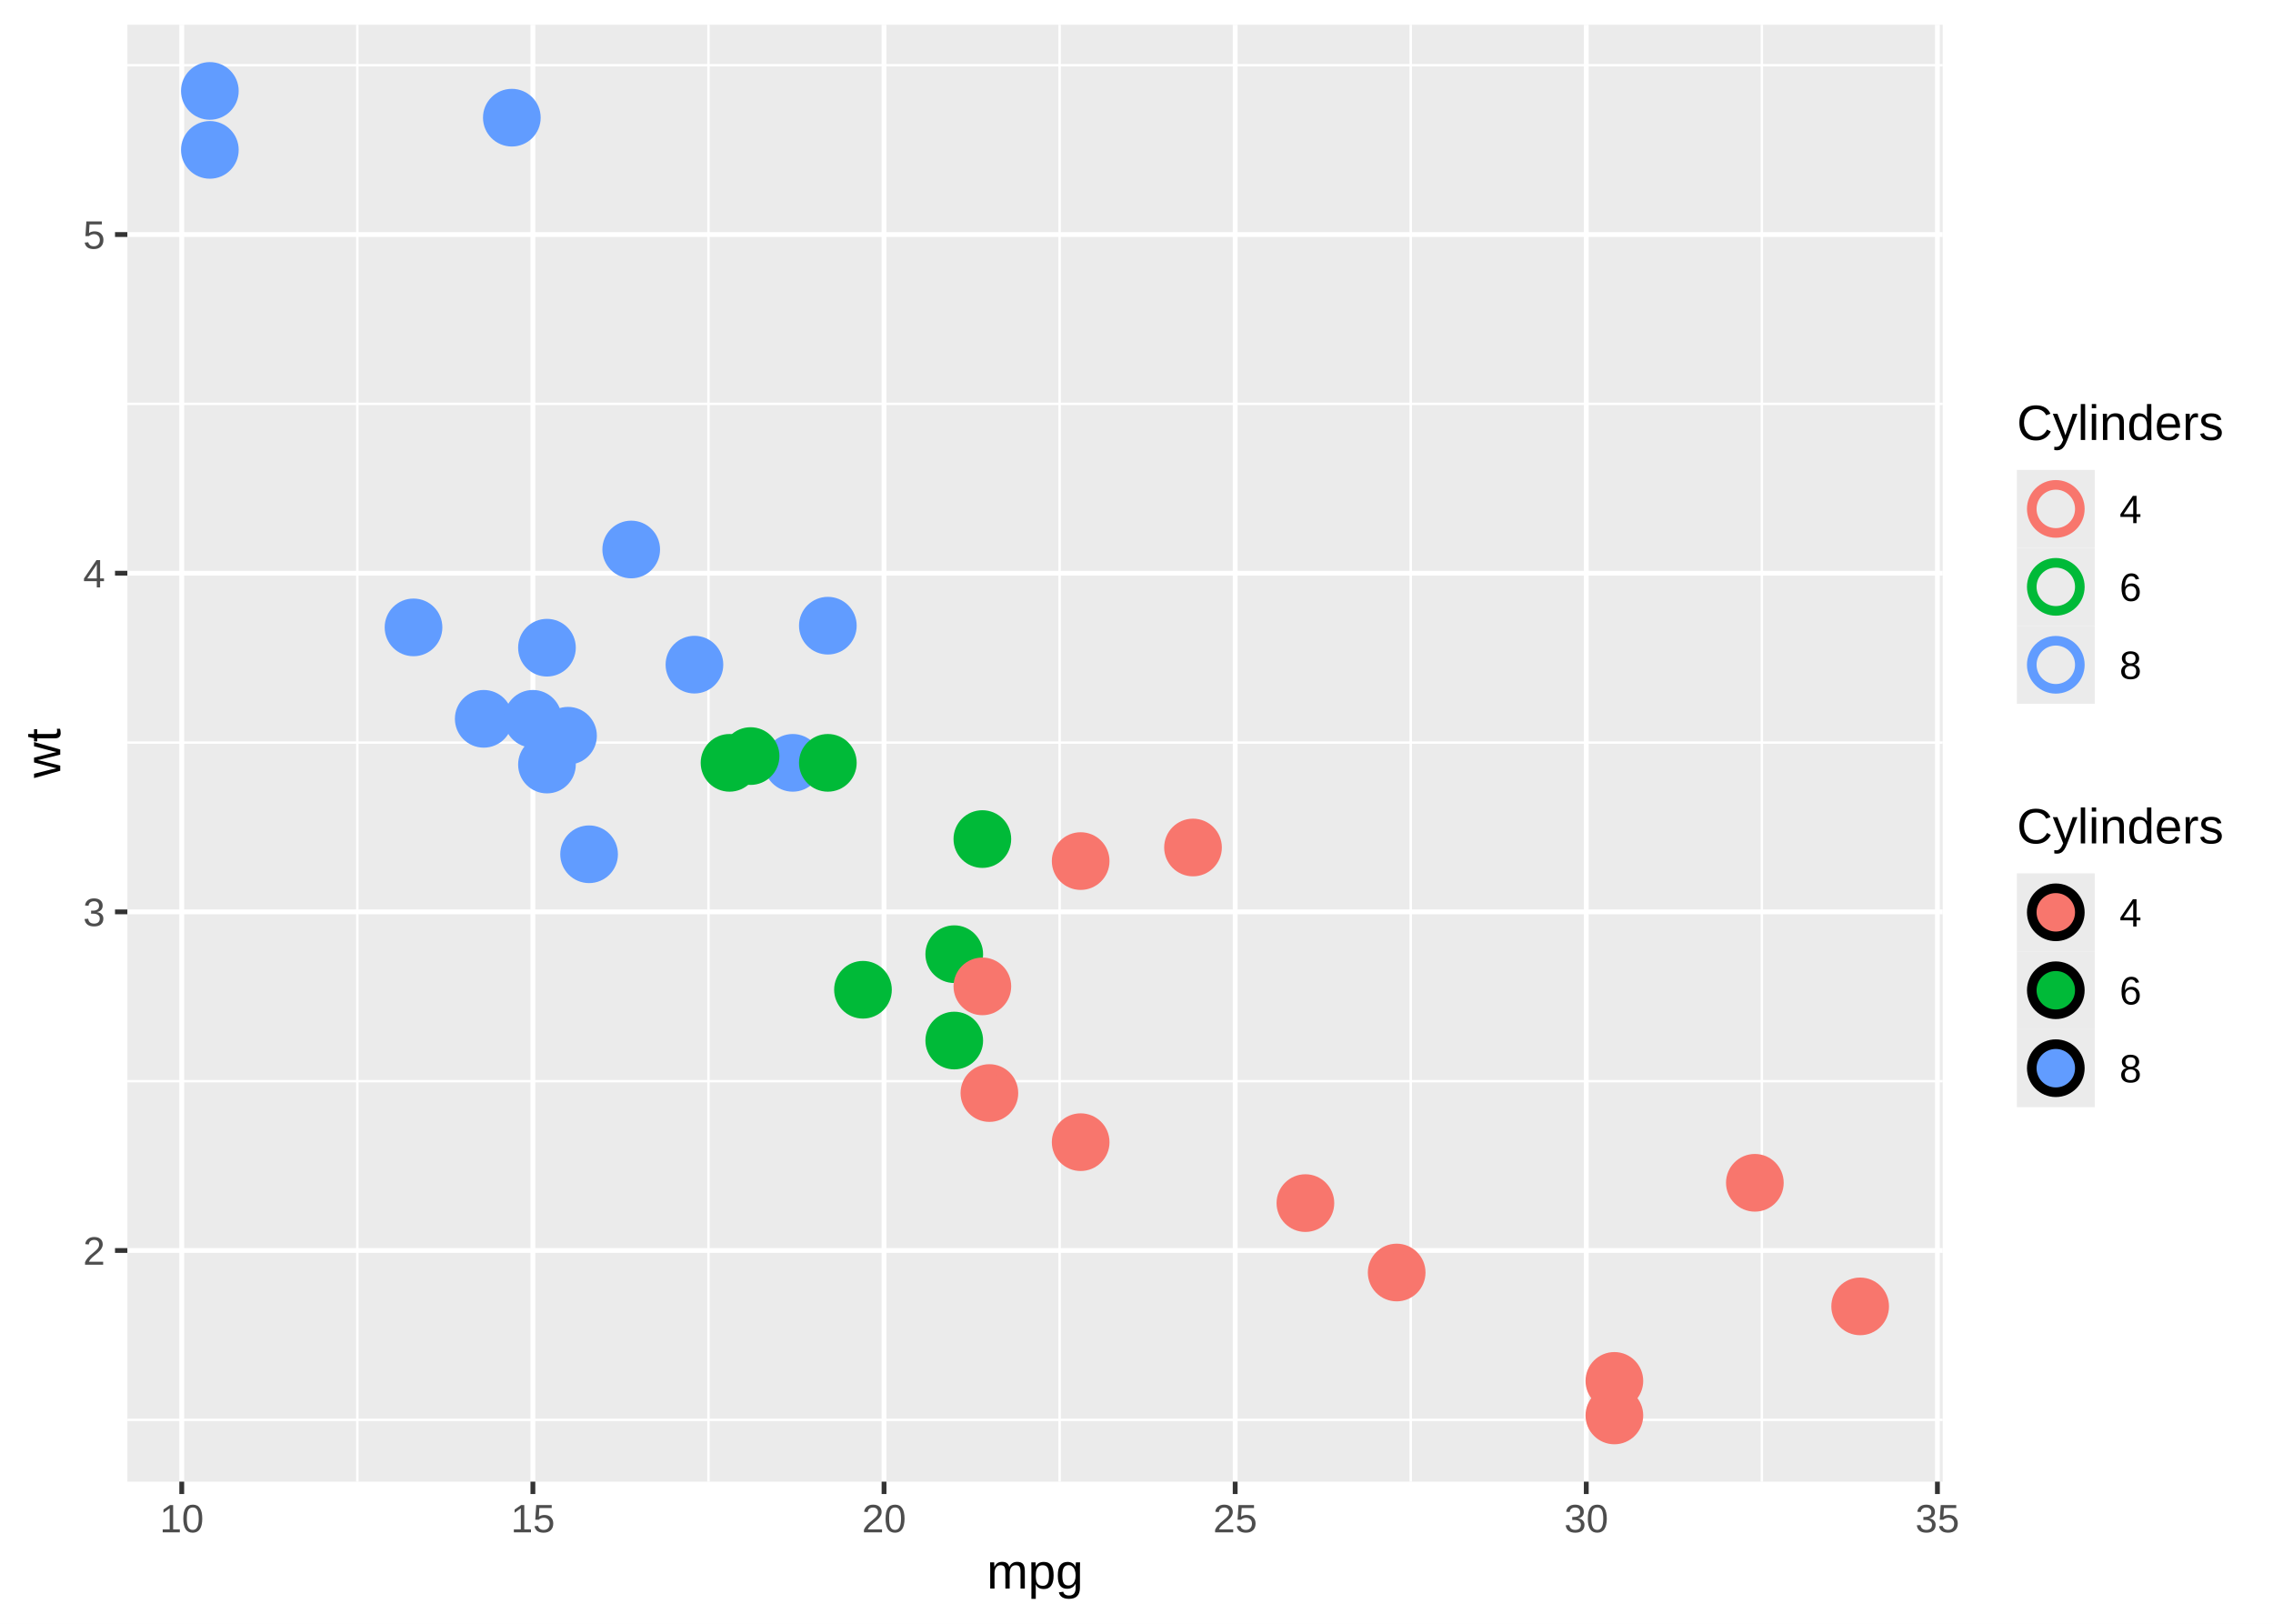
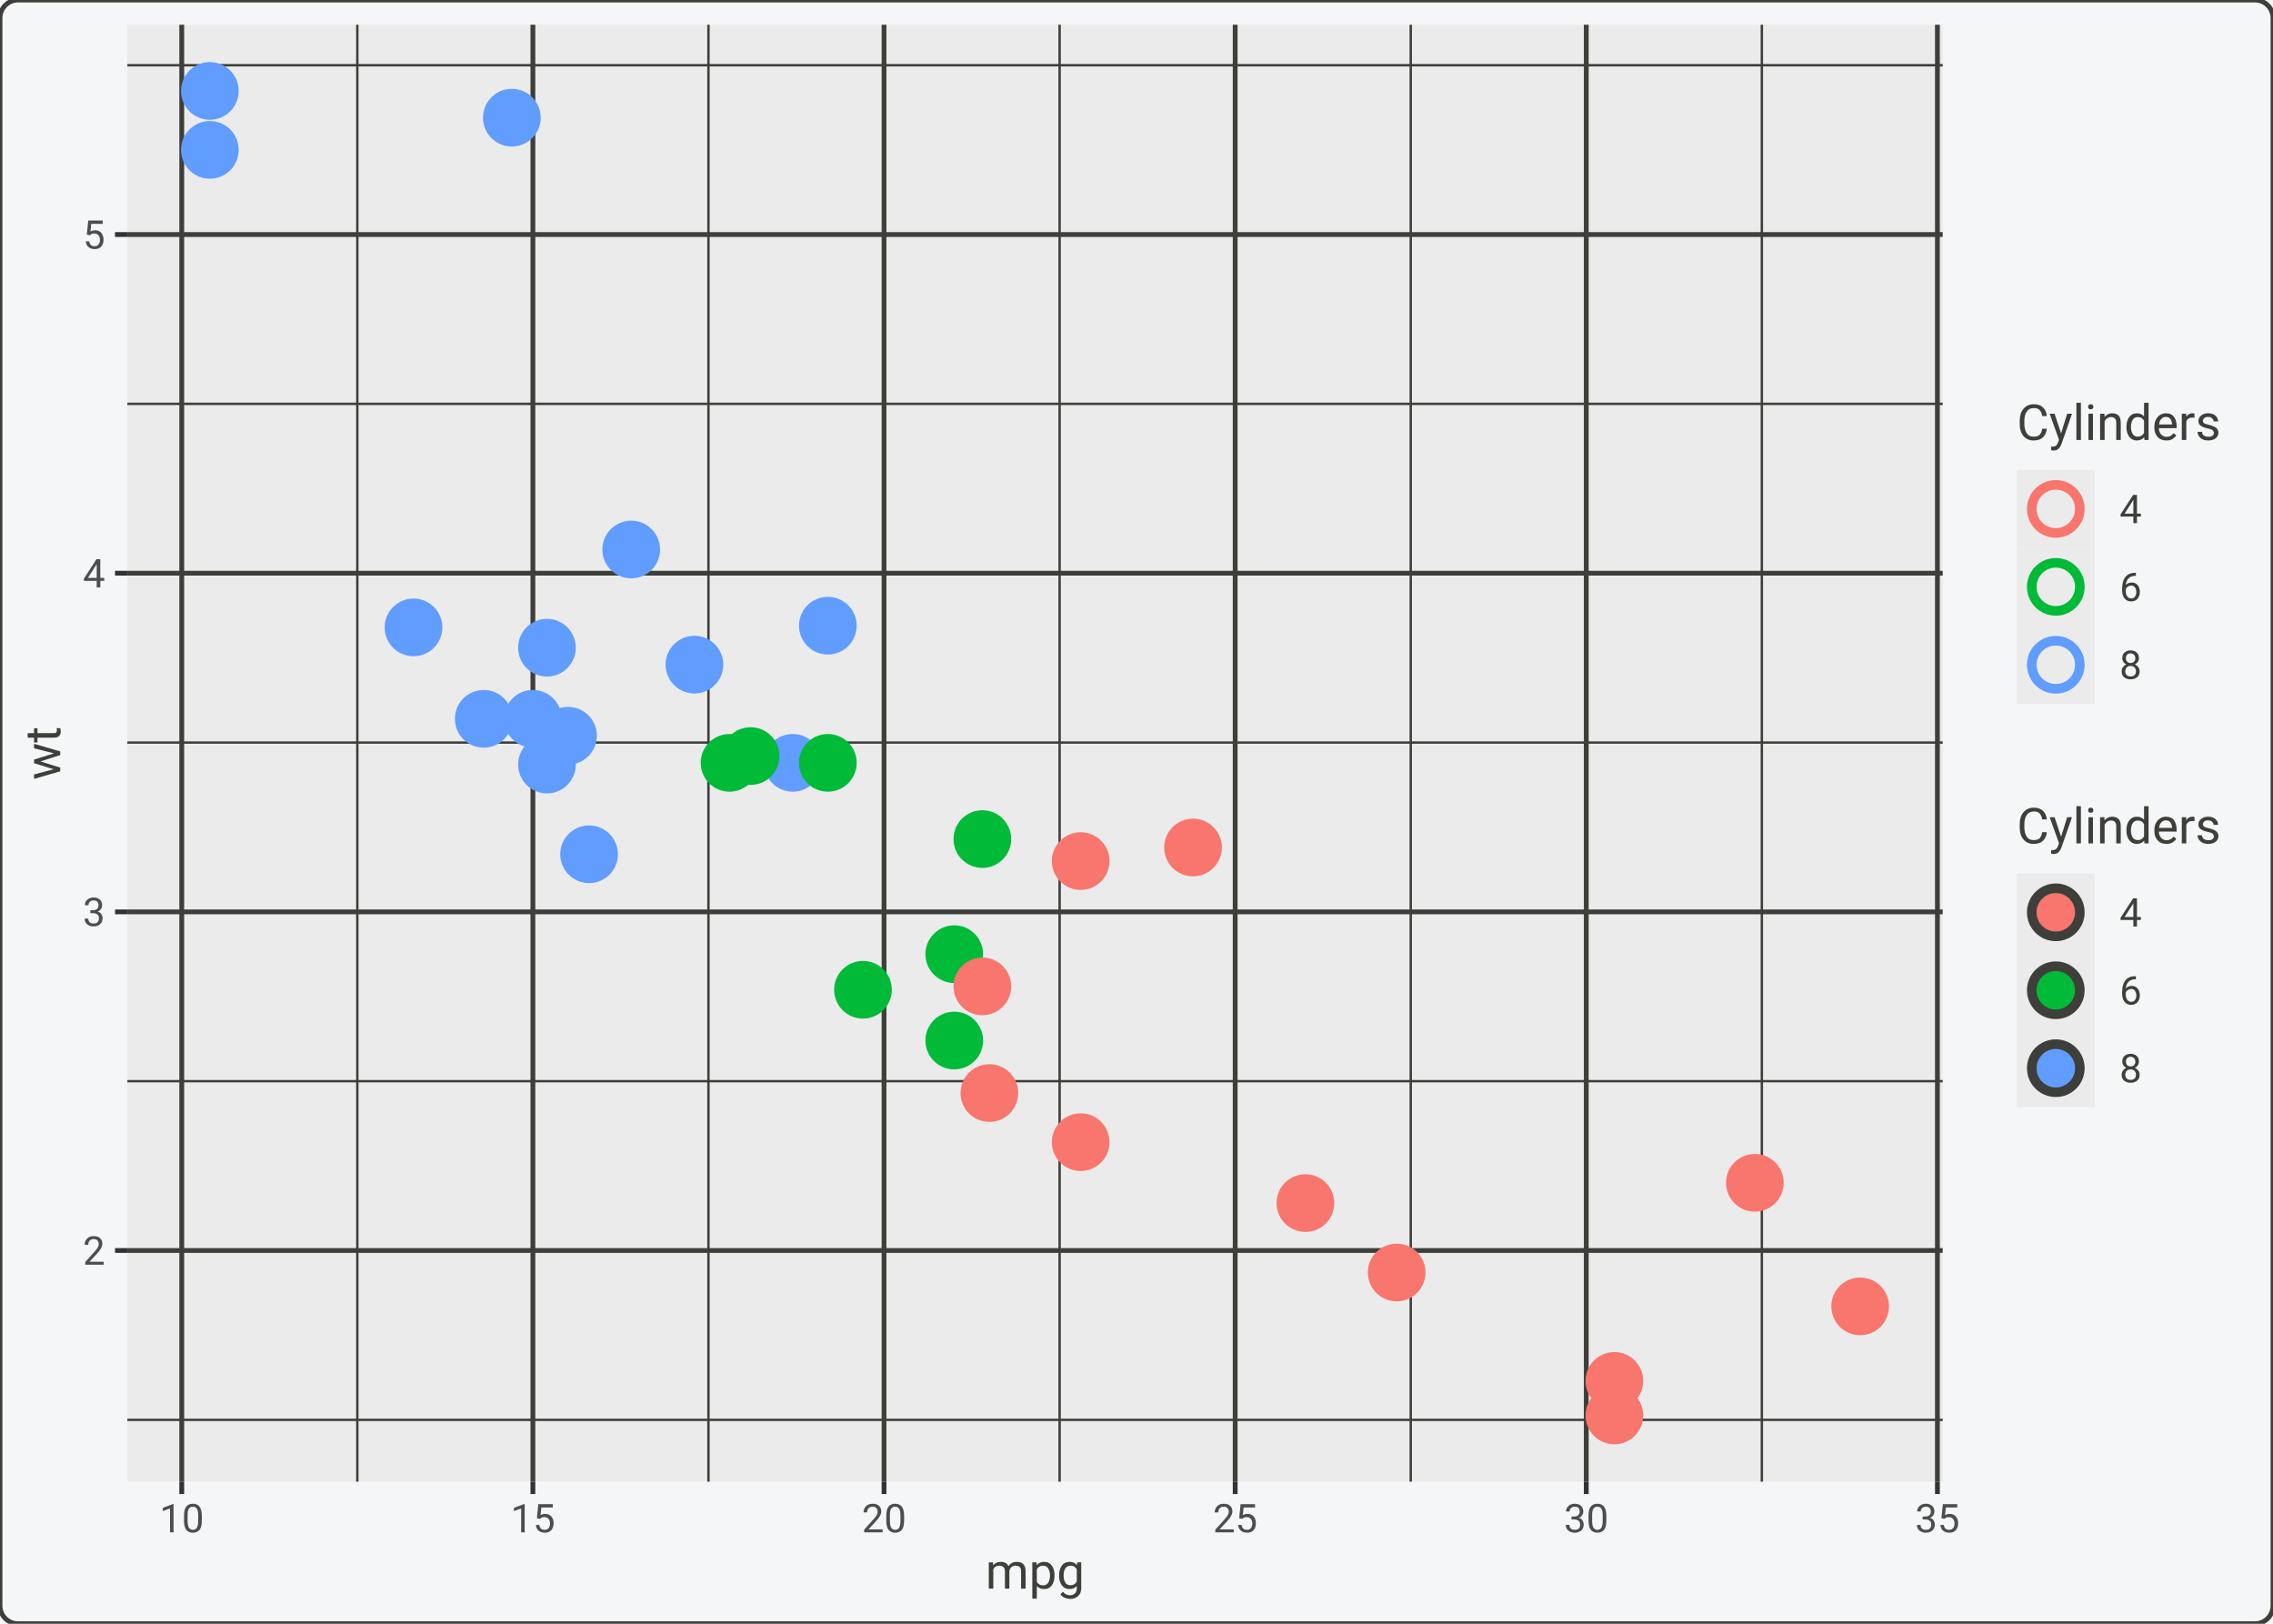
<svg xmlns="http://www.w3.org/2000/svg" width="504.00pt" height="360.00pt" viewBox="0 0 504.00 360.00">
  <g class="svglite">
    <defs>
      <style type="text/css">
-     .svglite line, .svglite polyline, .svglite polygon, .svglite path, .svglite rect, .svglite circle {
+     /* theme-aware-processed */
+     .svglite line, .svglite polyline, .svglite polygon, .svglite path, .svglite circle {
      fill: none;
-       stroke: #000000;
+       stroke: #3E3F3A;
+       stroke-linecap: round;
+       stroke-linejoin: round;
+       stroke-miterlimit: 10.00;
+     }
+     .svglite &gt; g &gt; rect {
+       fill: none;
+       stroke: #3E3F3A;
      stroke-linecap: round;
      stroke-linejoin: round;
      stroke-miterlimit: 10.00;
    }
    .svglite text {
      white-space: pre;
+       fill: #3E3F3A;
    }
    .svglite g.glyphgroup path {
      fill: inherit;
      stroke: none;
    }
  </style>
    </defs>
-     <rect width="100%" height="100%" style="stroke: none; fill: none;" />
+     <rect class="svg-bg" width="100%" height="100%" style="stroke: none; fill: #F5F6F8;" />
    <defs>
      <clipPath id="cpMC4wMHw1MDQuMDB8MC4wMHwzNjAuMDA=">
        <rect x="0.00" y="0.00" width="504.00" height="360.00" />
      </clipPath>
    </defs>
    <g clip-path="url(#cpMC4wMHw1MDQuMDB8MC4wMHwzNjAuMDA=)">
-       <rect x="0.00" y="0.00" width="504.00" height="360.00" style="stroke-width: 1.07; stroke: #FFFFFF; fill: #FFFFFF;" />
+       <rect rx="4" x="0.00" y="0.00" width="504.00" height="360.00" style="stroke-width: 1.07; stroke: #3E3F3A; fill: #F5F6F8;" />
    </g>
    <defs>
      <clipPath id="cpMjguMjR8NDMwLjc2fDUuNDh8MzI4LjUw">
        <rect x="28.24" y="5.48" width="402.52" height="323.02" />
      </clipPath>
    </defs>
    <g clip-path="url(#cpMjguMjR8NDMwLjc2fDUuNDh8MzI4LjUw)">
      <rect x="28.24" y="5.48" width="402.52" height="323.02" style="stroke-width: 1.07; stroke: none; fill: #EBEBEB;" />
-       <polyline points="28.24,314.80 430.76,314.80 " style="stroke-width: 0.53; stroke: #FFFFFF; stroke-linecap: butt;" />
-       <polyline points="28.24,239.71 430.76,239.71 " style="stroke-width: 0.53; stroke: #FFFFFF; stroke-linecap: butt;" />
-       <polyline points="28.24,164.63 430.76,164.63 " style="stroke-width: 0.53; stroke: #FFFFFF; stroke-linecap: butt;" />
-       <polyline points="28.24,89.54 430.76,89.54 " style="stroke-width: 0.53; stroke: #FFFFFF; stroke-linecap: butt;" />
-       <polyline points="28.24,14.46 430.76,14.46 " style="stroke-width: 0.53; stroke: #FFFFFF; stroke-linecap: butt;" />
-       <polyline points="79.23,328.50 79.23,5.48 " style="stroke-width: 0.53; stroke: #FFFFFF; stroke-linecap: butt;" />
-       <polyline points="157.09,328.50 157.09,5.48 " style="stroke-width: 0.53; stroke: #FFFFFF; stroke-linecap: butt;" />
-       <polyline points="234.95,328.50 234.95,5.48 " style="stroke-width: 0.53; stroke: #FFFFFF; stroke-linecap: butt;" />
-       <polyline points="312.81,328.50 312.81,5.48 " style="stroke-width: 0.53; stroke: #FFFFFF; stroke-linecap: butt;" />
-       <polyline points="390.66,328.50 390.66,5.48 " style="stroke-width: 0.53; stroke: #FFFFFF; stroke-linecap: butt;" />
-       <polyline points="28.24,277.25 430.76,277.25 " style="stroke-width: 1.07; stroke: #FFFFFF; stroke-linecap: butt;" />
-       <polyline points="28.24,202.17 430.76,202.17 " style="stroke-width: 1.07; stroke: #FFFFFF; stroke-linecap: butt;" />
-       <polyline points="28.24,127.08 430.76,127.08 " style="stroke-width: 1.07; stroke: #FFFFFF; stroke-linecap: butt;" />
-       <polyline points="28.24,52.00 430.76,52.00 " style="stroke-width: 1.07; stroke: #FFFFFF; stroke-linecap: butt;" />
-       <polyline points="40.30,328.50 40.30,5.48 " style="stroke-width: 1.07; stroke: #FFFFFF; stroke-linecap: butt;" />
-       <polyline points="118.16,328.50 118.16,5.48 " style="stroke-width: 1.07; stroke: #FFFFFF; stroke-linecap: butt;" />
-       <polyline points="196.02,328.50 196.02,5.48 " style="stroke-width: 1.07; stroke: #FFFFFF; stroke-linecap: butt;" />
-       <polyline points="273.88,328.50 273.88,5.48 " style="stroke-width: 1.07; stroke: #FFFFFF; stroke-linecap: butt;" />
-       <polyline points="351.73,328.50 351.73,5.48 " style="stroke-width: 1.07; stroke: #FFFFFF; stroke-linecap: butt;" />
-       <polyline points="429.59,328.50 429.59,5.48 " style="stroke-width: 1.07; stroke: #FFFFFF; stroke-linecap: butt;" />
+       <polyline points="28.24,314.80 430.76,314.80 " style="stroke-width: 0.53; stroke: #3E3F3A; stroke-linecap: butt;" />
+       <polyline points="28.24,239.71 430.76,239.71 " style="stroke-width: 0.53; stroke: #3E3F3A; stroke-linecap: butt;" />
+       <polyline points="28.24,164.63 430.76,164.63 " style="stroke-width: 0.53; stroke: #3E3F3A; stroke-linecap: butt;" />
+       <polyline points="28.24,89.54 430.76,89.54 " style="stroke-width: 0.53; stroke: #3E3F3A; stroke-linecap: butt;" />
+       <polyline points="28.24,14.46 430.76,14.46 " style="stroke-width: 0.53; stroke: #3E3F3A; stroke-linecap: butt;" />
+       <polyline points="79.23,328.50 79.23,5.48 " style="stroke-width: 0.53; stroke: #3E3F3A; stroke-linecap: butt;" />
+       <polyline points="157.09,328.50 157.09,5.48 " style="stroke-width: 0.53; stroke: #3E3F3A; stroke-linecap: butt;" />
+       <polyline points="234.95,328.50 234.95,5.48 " style="stroke-width: 0.53; stroke: #3E3F3A; stroke-linecap: butt;" />
+       <polyline points="312.81,328.50 312.81,5.48 " style="stroke-width: 0.53; stroke: #3E3F3A; stroke-linecap: butt;" />
+       <polyline points="390.66,328.50 390.66,5.48 " style="stroke-width: 0.53; stroke: #3E3F3A; stroke-linecap: butt;" />
+       <polyline points="28.24,277.25 430.76,277.25 " style="stroke-width: 1.07; stroke: #3E3F3A; stroke-linecap: butt;" />
+       <polyline points="28.24,202.17 430.76,202.17 " style="stroke-width: 1.07; stroke: #3E3F3A; stroke-linecap: butt;" />
+       <polyline points="28.24,127.08 430.76,127.08 " style="stroke-width: 1.07; stroke: #3E3F3A; stroke-linecap: butt;" />
+       <polyline points="28.24,52.00 430.76,52.00 " style="stroke-width: 1.07; stroke: #3E3F3A; stroke-linecap: butt;" />
+       <polyline points="40.30,328.50 40.30,5.48 " style="stroke-width: 1.07; stroke: #3E3F3A; stroke-linecap: butt;" />
+       <polyline points="118.16,328.50 118.16,5.48 " style="stroke-width: 1.07; stroke: #3E3F3A; stroke-linecap: butt;" />
+       <polyline points="196.02,328.50 196.02,5.48 " style="stroke-width: 1.07; stroke: #3E3F3A; stroke-linecap: butt;" />
+       <polyline points="273.88,328.50 273.88,5.48 " style="stroke-width: 1.07; stroke: #3E3F3A; stroke-linecap: butt;" />
+       <polyline points="351.73,328.50 351.73,5.48 " style="stroke-width: 1.07; stroke: #3E3F3A; stroke-linecap: butt;" />
+       <polyline points="429.59,328.50 429.59,5.48 " style="stroke-width: 1.07; stroke: #3E3F3A; stroke-linecap: butt;" />
      <circle cx="211.59" cy="230.70" r="5.33" style="stroke-width: 2.13; stroke: #00BA38; fill: #00BA38;" />
      <circle cx="211.59" cy="211.55" r="5.33" style="stroke-width: 2.13; stroke: #00BA38; fill: #00BA38;" />
      <circle cx="239.62" cy="253.23" r="5.33" style="stroke-width: 2.13; stroke: #F8766D; fill: #F8766D;" />
      <circle cx="217.82" cy="186.03" r="5.33" style="stroke-width: 2.13; stroke: #00BA38; fill: #00BA38;" />
      <circle cx="175.78" cy="169.13" r="5.33" style="stroke-width: 2.13; stroke: #619CFF; fill: #619CFF;" />
      <circle cx="166.43" cy="167.63" r="5.33" style="stroke-width: 2.13; stroke: #00BA38; fill: #00BA38;" />
      <circle cx="107.26" cy="159.37" r="5.33" style="stroke-width: 2.13; stroke: #619CFF; fill: #619CFF;" />
      <circle cx="264.53" cy="187.90" r="5.33" style="stroke-width: 2.13; stroke: #F8766D; fill: #F8766D;" />
      <circle cx="239.62" cy="190.91" r="5.33" style="stroke-width: 2.13; stroke: #F8766D; fill: #F8766D;" />
      <circle cx="183.56" cy="169.13" r="5.33" style="stroke-width: 2.13; stroke: #00BA38; fill: #00BA38;" />
      <circle cx="161.76" cy="169.13" r="5.33" style="stroke-width: 2.13; stroke: #00BA38; fill: #00BA38;" />
      <circle cx="139.96" cy="121.83" r="5.33" style="stroke-width: 2.13; stroke: #619CFF; fill: #619CFF;" />
      <circle cx="153.98" cy="147.36" r="5.33" style="stroke-width: 2.13; stroke: #619CFF; fill: #619CFF;" />
      <circle cx="121.28" cy="143.60" r="5.33" style="stroke-width: 2.13; stroke: #619CFF; fill: #619CFF;" />
      <circle cx="46.53" cy="33.23" r="5.33" style="stroke-width: 2.13; stroke: #619CFF; fill: #619CFF;" />
      <circle cx="46.53" cy="20.16" r="5.33" style="stroke-width: 2.13; stroke: #619CFF; fill: #619CFF;" />
      <circle cx="113.49" cy="26.09" r="5.33" style="stroke-width: 2.13; stroke: #619CFF; fill: #619CFF;" />
      <circle cx="389.11" cy="262.24" r="5.33" style="stroke-width: 2.13; stroke: #F8766D; fill: #F8766D;" />
      <circle cx="357.96" cy="306.16" r="5.33" style="stroke-width: 2.13; stroke: #F8766D; fill: #F8766D;" />
      <circle cx="412.46" cy="289.64" r="5.33" style="stroke-width: 2.13; stroke: #F8766D; fill: #F8766D;" />
      <circle cx="219.38" cy="242.34" r="5.33" style="stroke-width: 2.13; stroke: #F8766D; fill: #F8766D;" />
      <circle cx="125.95" cy="163.12" r="5.33" style="stroke-width: 2.13; stroke: #619CFF; fill: #619CFF;" />
      <circle cx="121.28" cy="169.51" r="5.33" style="stroke-width: 2.13; stroke: #619CFF; fill: #619CFF;" />
      <circle cx="91.69" cy="139.10" r="5.33" style="stroke-width: 2.13; stroke: #619CFF; fill: #619CFF;" />
      <circle cx="183.56" cy="138.72" r="5.33" style="stroke-width: 2.13; stroke: #619CFF; fill: #619CFF;" />
      <circle cx="309.69" cy="282.13" r="5.33" style="stroke-width: 2.13; stroke: #F8766D; fill: #F8766D;" />
      <circle cx="289.45" cy="266.74" r="5.33" style="stroke-width: 2.13; stroke: #F8766D; fill: #F8766D;" />
      <circle cx="357.96" cy="313.82" r="5.33" style="stroke-width: 2.13; stroke: #F8766D; fill: #F8766D;" />
      <circle cx="130.62" cy="189.40" r="5.33" style="stroke-width: 2.13; stroke: #619CFF; fill: #619CFF;" />
      <circle cx="191.35" cy="219.44" r="5.33" style="stroke-width: 2.13; stroke: #00BA38; fill: #00BA38;" />
      <circle cx="118.16" cy="159.37" r="5.33" style="stroke-width: 2.13; stroke: #619CFF; fill: #619CFF;" />
      <circle cx="217.82" cy="218.69" r="5.33" style="stroke-width: 2.13; stroke: #F8766D; fill: #F8766D;" />
    </g>
    <g clip-path="url(#cpMC4wMHw1MDQuMDB8MC4wMHwzNjAuMDA=)">
-       <text x="23.31" y="280.40" text-anchor="end" style="font-size: 8.80px;fill: #4D4D4D; font-family: &quot;Arial&quot;;" textLength="4.89px" lengthAdjust="spacingAndGlyphs">2</text>
-       <text x="23.31" y="205.32" text-anchor="end" style="font-size: 8.80px;fill: #4D4D4D; font-family: &quot;Arial&quot;;" textLength="4.89px" lengthAdjust="spacingAndGlyphs">3</text>
-       <text x="23.31" y="130.23" text-anchor="end" style="font-size: 8.80px;fill: #4D4D4D; font-family: &quot;Arial&quot;;" textLength="4.89px" lengthAdjust="spacingAndGlyphs">4</text>
-       <text x="23.31" y="55.15" text-anchor="end" style="font-size: 8.80px;fill: #4D4D4D; font-family: &quot;Arial&quot;;" textLength="4.89px" lengthAdjust="spacingAndGlyphs">5</text>
+       <text x="23.31" y="280.40" text-anchor="end" style="font-size: 8.80px;fill: #4D4D4D; font-family: &quot;Roboto&quot;, -apple-system, BlinkMacSystemFont, &quot;Segoe UI&quot;, system-ui, sans-serif;" textLength="4.89px" lengthAdjust="spacingAndGlyphs">2</text>
+       <text x="23.31" y="205.32" text-anchor="end" style="font-size: 8.80px;fill: #4D4D4D; font-family: &quot;Roboto&quot;, -apple-system, BlinkMacSystemFont, &quot;Segoe UI&quot;, system-ui, sans-serif;" textLength="4.89px" lengthAdjust="spacingAndGlyphs">3</text>
+       <text x="23.31" y="130.23" text-anchor="end" style="font-size: 8.80px;fill: #4D4D4D; font-family: &quot;Roboto&quot;, -apple-system, BlinkMacSystemFont, &quot;Segoe UI&quot;, system-ui, sans-serif;" textLength="4.89px" lengthAdjust="spacingAndGlyphs">4</text>
+       <text x="23.31" y="55.15" text-anchor="end" style="font-size: 8.80px;fill: #4D4D4D; font-family: &quot;Roboto&quot;, -apple-system, BlinkMacSystemFont, &quot;Segoe UI&quot;, system-ui, sans-serif;" textLength="4.89px" lengthAdjust="spacingAndGlyphs">5</text>
      <polyline points="25.50,277.25 28.24,277.25 " style="stroke-width: 1.07; stroke: #333333; stroke-linecap: butt;" />
      <polyline points="25.50,202.17 28.24,202.17 " style="stroke-width: 1.07; stroke: #333333; stroke-linecap: butt;" />
      <polyline points="25.50,127.08 28.24,127.08 " style="stroke-width: 1.07; stroke: #333333; stroke-linecap: butt;" />
      <polyline points="25.50,52.00 28.24,52.00 " style="stroke-width: 1.07; stroke: #333333; stroke-linecap: butt;" />
      <polyline points="40.30,331.24 40.30,328.50 " style="stroke-width: 1.07; stroke: #333333; stroke-linecap: butt;" />
      <polyline points="118.16,331.24 118.16,328.50 " style="stroke-width: 1.07; stroke: #333333; stroke-linecap: butt;" />
      <polyline points="196.02,331.24 196.02,328.50 " style="stroke-width: 1.07; stroke: #333333; stroke-linecap: butt;" />
      <polyline points="273.88,331.24 273.88,328.50 " style="stroke-width: 1.07; stroke: #333333; stroke-linecap: butt;" />
      <polyline points="351.73,331.24 351.73,328.50 " style="stroke-width: 1.07; stroke: #333333; stroke-linecap: butt;" />
      <polyline points="429.59,331.24 429.59,328.50 " style="stroke-width: 1.07; stroke: #333333; stroke-linecap: butt;" />
-       <text x="40.30" y="339.74" text-anchor="middle" style="font-size: 8.80px;fill: #4D4D4D; font-family: &quot;Arial&quot;;" textLength="9.78px" lengthAdjust="spacingAndGlyphs">10</text>
-       <text x="118.16" y="339.74" text-anchor="middle" style="font-size: 8.80px;fill: #4D4D4D; font-family: &quot;Arial&quot;;" textLength="9.78px" lengthAdjust="spacingAndGlyphs">15</text>
-       <text x="196.02" y="339.74" text-anchor="middle" style="font-size: 8.80px;fill: #4D4D4D; font-family: &quot;Arial&quot;;" textLength="9.78px" lengthAdjust="spacingAndGlyphs">20</text>
-       <text x="273.88" y="339.74" text-anchor="middle" style="font-size: 8.80px;fill: #4D4D4D; font-family: &quot;Arial&quot;;" textLength="9.78px" lengthAdjust="spacingAndGlyphs">25</text>
-       <text x="351.73" y="339.74" text-anchor="middle" style="font-size: 8.80px;fill: #4D4D4D; font-family: &quot;Arial&quot;;" textLength="9.78px" lengthAdjust="spacingAndGlyphs">30</text>
-       <text x="429.59" y="339.74" text-anchor="middle" style="font-size: 8.80px;fill: #4D4D4D; font-family: &quot;Arial&quot;;" textLength="9.78px" lengthAdjust="spacingAndGlyphs">35</text>
-       <text x="229.50" y="352.20" text-anchor="middle" style="font-size: 11.00px; font-family: &quot;Arial&quot;;" textLength="21.41px" lengthAdjust="spacingAndGlyphs">mpg</text>
-       <text transform="translate(13.36,166.99) rotate(-90)" text-anchor="middle" style="font-size: 11.00px; font-family: &quot;Arial&quot;;" textLength="11.00px" lengthAdjust="spacingAndGlyphs">wt</text>
-       <rect x="441.72" y="83.04" width="56.80" height="78.47" style="stroke-width: 1.07; stroke: none; fill: #FFFFFF;" />
-       <text x="447.20" y="97.55" style="font-size: 11.00px; font-family: &quot;Arial&quot;;" textLength="45.84px" lengthAdjust="spacingAndGlyphs">Cylinders</text>
+       <text x="40.30" y="339.74" text-anchor="middle" style="font-size: 8.80px;fill: #4D4D4D; font-family: &quot;Roboto&quot;, -apple-system, BlinkMacSystemFont, &quot;Segoe UI&quot;, system-ui, sans-serif;" textLength="9.78px" lengthAdjust="spacingAndGlyphs">10</text>
+       <text x="118.16" y="339.74" text-anchor="middle" style="font-size: 8.80px;fill: #4D4D4D; font-family: &quot;Roboto&quot;, -apple-system, BlinkMacSystemFont, &quot;Segoe UI&quot;, system-ui, sans-serif;" textLength="9.78px" lengthAdjust="spacingAndGlyphs">15</text>
+       <text x="196.02" y="339.74" text-anchor="middle" style="font-size: 8.80px;fill: #4D4D4D; font-family: &quot;Roboto&quot;, -apple-system, BlinkMacSystemFont, &quot;Segoe UI&quot;, system-ui, sans-serif;" textLength="9.78px" lengthAdjust="spacingAndGlyphs">20</text>
+       <text x="273.88" y="339.74" text-anchor="middle" style="font-size: 8.80px;fill: #4D4D4D; font-family: &quot;Roboto&quot;, -apple-system, BlinkMacSystemFont, &quot;Segoe UI&quot;, system-ui, sans-serif;" textLength="9.78px" lengthAdjust="spacingAndGlyphs">25</text>
+       <text x="351.73" y="339.74" text-anchor="middle" style="font-size: 8.80px;fill: #4D4D4D; font-family: &quot;Roboto&quot;, -apple-system, BlinkMacSystemFont, &quot;Segoe UI&quot;, system-ui, sans-serif;" textLength="9.78px" lengthAdjust="spacingAndGlyphs">30</text>
+       <text x="429.59" y="339.74" text-anchor="middle" style="font-size: 8.80px;fill: #4D4D4D; font-family: &quot;Roboto&quot;, -apple-system, BlinkMacSystemFont, &quot;Segoe UI&quot;, system-ui, sans-serif;" textLength="9.78px" lengthAdjust="spacingAndGlyphs">35</text>
+       <text x="229.50" y="352.20" text-anchor="middle" style="font-size: 11.00px; font-family: &quot;Roboto&quot;, -apple-system, BlinkMacSystemFont, &quot;Segoe UI&quot;, system-ui, sans-serif;" textLength="21.41px" lengthAdjust="spacingAndGlyphs">mpg</text>
+       <text transform="translate(13.36,166.99) rotate(-90)" text-anchor="middle" style="font-size: 11.00px; font-family: &quot;Roboto&quot;, -apple-system, BlinkMacSystemFont, &quot;Segoe UI&quot;, system-ui, sans-serif;" textLength="11.00px" lengthAdjust="spacingAndGlyphs">wt</text>
+       <rect rx="4" x="441.72" y="83.04" width="56.80" height="78.47" style="stroke-width: 1.07; stroke: none; fill: #F5F6F8;" />
+       <text x="447.20" y="97.55" style="font-size: 11.00px; font-family: &quot;Roboto&quot;, -apple-system, BlinkMacSystemFont, &quot;Segoe UI&quot;, system-ui, sans-serif;" textLength="45.84px" lengthAdjust="spacingAndGlyphs">Cylinders</text>
      <rect x="447.20" y="104.19" width="17.28" height="17.28" style="stroke-width: 1.07; stroke: none; fill: #EBEBEB;" />
      <circle cx="455.84" cy="112.83" r="5.33" style="stroke-width: 2.13; stroke: #F8766D;" />
      <rect x="447.20" y="121.47" width="17.28" height="17.28" style="stroke-width: 1.07; stroke: none; fill: #EBEBEB;" />
      <circle cx="455.84" cy="130.11" r="5.33" style="stroke-width: 2.13; stroke: #00BA38;" />
      <rect x="447.20" y="138.75" width="17.28" height="17.28" style="stroke-width: 1.07; stroke: none; fill: #EBEBEB;" />
      <circle cx="455.84" cy="147.39" r="5.33" style="stroke-width: 2.13; stroke: #619CFF;" />
-       <text x="469.96" y="115.98" style="font-size: 8.80px; font-family: &quot;Arial&quot;;" textLength="4.89px" lengthAdjust="spacingAndGlyphs">4</text>
-       <text x="469.96" y="133.26" style="font-size: 8.80px; font-family: &quot;Arial&quot;;" textLength="4.89px" lengthAdjust="spacingAndGlyphs">6</text>
-       <text x="469.96" y="150.54" style="font-size: 8.80px; font-family: &quot;Arial&quot;;" textLength="4.89px" lengthAdjust="spacingAndGlyphs">8</text>
-       <rect x="441.72" y="172.47" width="56.80" height="78.47" style="stroke-width: 1.07; stroke: none; fill: #FFFFFF;" />
-       <text x="447.20" y="186.99" style="font-size: 11.00px; font-family: &quot;Arial&quot;;" textLength="45.84px" lengthAdjust="spacingAndGlyphs">Cylinders</text>
+       <text x="469.96" y="115.98" style="font-size: 8.80px; font-family: &quot;Roboto&quot;, -apple-system, BlinkMacSystemFont, &quot;Segoe UI&quot;, system-ui, sans-serif;" textLength="4.89px" lengthAdjust="spacingAndGlyphs">4</text>
+       <text x="469.96" y="133.26" style="font-size: 8.80px; font-family: &quot;Roboto&quot;, -apple-system, BlinkMacSystemFont, &quot;Segoe UI&quot;, system-ui, sans-serif;" textLength="4.89px" lengthAdjust="spacingAndGlyphs">6</text>
+       <text x="469.96" y="150.54" style="font-size: 8.80px; font-family: &quot;Roboto&quot;, -apple-system, BlinkMacSystemFont, &quot;Segoe UI&quot;, system-ui, sans-serif;" textLength="4.89px" lengthAdjust="spacingAndGlyphs">8</text>
+       <rect rx="4" x="441.72" y="172.47" width="56.80" height="78.47" style="stroke-width: 1.07; stroke: none; fill: #F5F6F8;" />
+       <text x="447.20" y="186.99" style="font-size: 11.00px; font-family: &quot;Roboto&quot;, -apple-system, BlinkMacSystemFont, &quot;Segoe UI&quot;, system-ui, sans-serif;" textLength="45.84px" lengthAdjust="spacingAndGlyphs">Cylinders</text>
      <rect x="447.20" y="193.63" width="17.28" height="17.28" style="stroke-width: 1.07; stroke: none; fill: #EBEBEB;" />
      <circle cx="455.84" cy="202.27" r="5.33" style="stroke-width: 2.13; fill: #F8766D;" />
      <rect x="447.20" y="210.91" width="17.28" height="17.28" style="stroke-width: 1.07; stroke: none; fill: #EBEBEB;" />
      <circle cx="455.84" cy="219.55" r="5.33" style="stroke-width: 2.13; fill: #00BA38;" />
      <rect x="447.20" y="228.19" width="17.28" height="17.28" style="stroke-width: 1.07; stroke: none; fill: #EBEBEB;" />
      <circle cx="455.84" cy="236.83" r="5.33" style="stroke-width: 2.13; fill: #619CFF;" />
-       <text x="469.96" y="205.42" style="font-size: 8.80px; font-family: &quot;Arial&quot;;" textLength="4.89px" lengthAdjust="spacingAndGlyphs">4</text>
-       <text x="469.96" y="222.70" style="font-size: 8.80px; font-family: &quot;Arial&quot;;" textLength="4.89px" lengthAdjust="spacingAndGlyphs">6</text>
-       <text x="469.96" y="239.98" style="font-size: 8.80px; font-family: &quot;Arial&quot;;" textLength="4.89px" lengthAdjust="spacingAndGlyphs">8</text>
+       <text x="469.96" y="205.42" style="font-size: 8.80px; font-family: &quot;Roboto&quot;, -apple-system, BlinkMacSystemFont, &quot;Segoe UI&quot;, system-ui, sans-serif;" textLength="4.89px" lengthAdjust="spacingAndGlyphs">4</text>
+       <text x="469.96" y="222.70" style="font-size: 8.80px; font-family: &quot;Roboto&quot;, -apple-system, BlinkMacSystemFont, &quot;Segoe UI&quot;, system-ui, sans-serif;" textLength="4.89px" lengthAdjust="spacingAndGlyphs">6</text>
+       <text x="469.96" y="239.98" style="font-size: 8.80px; font-family: &quot;Roboto&quot;, -apple-system, BlinkMacSystemFont, &quot;Segoe UI&quot;, system-ui, sans-serif;" textLength="4.89px" lengthAdjust="spacingAndGlyphs">8</text>
    </g>
  </g>
</svg>
